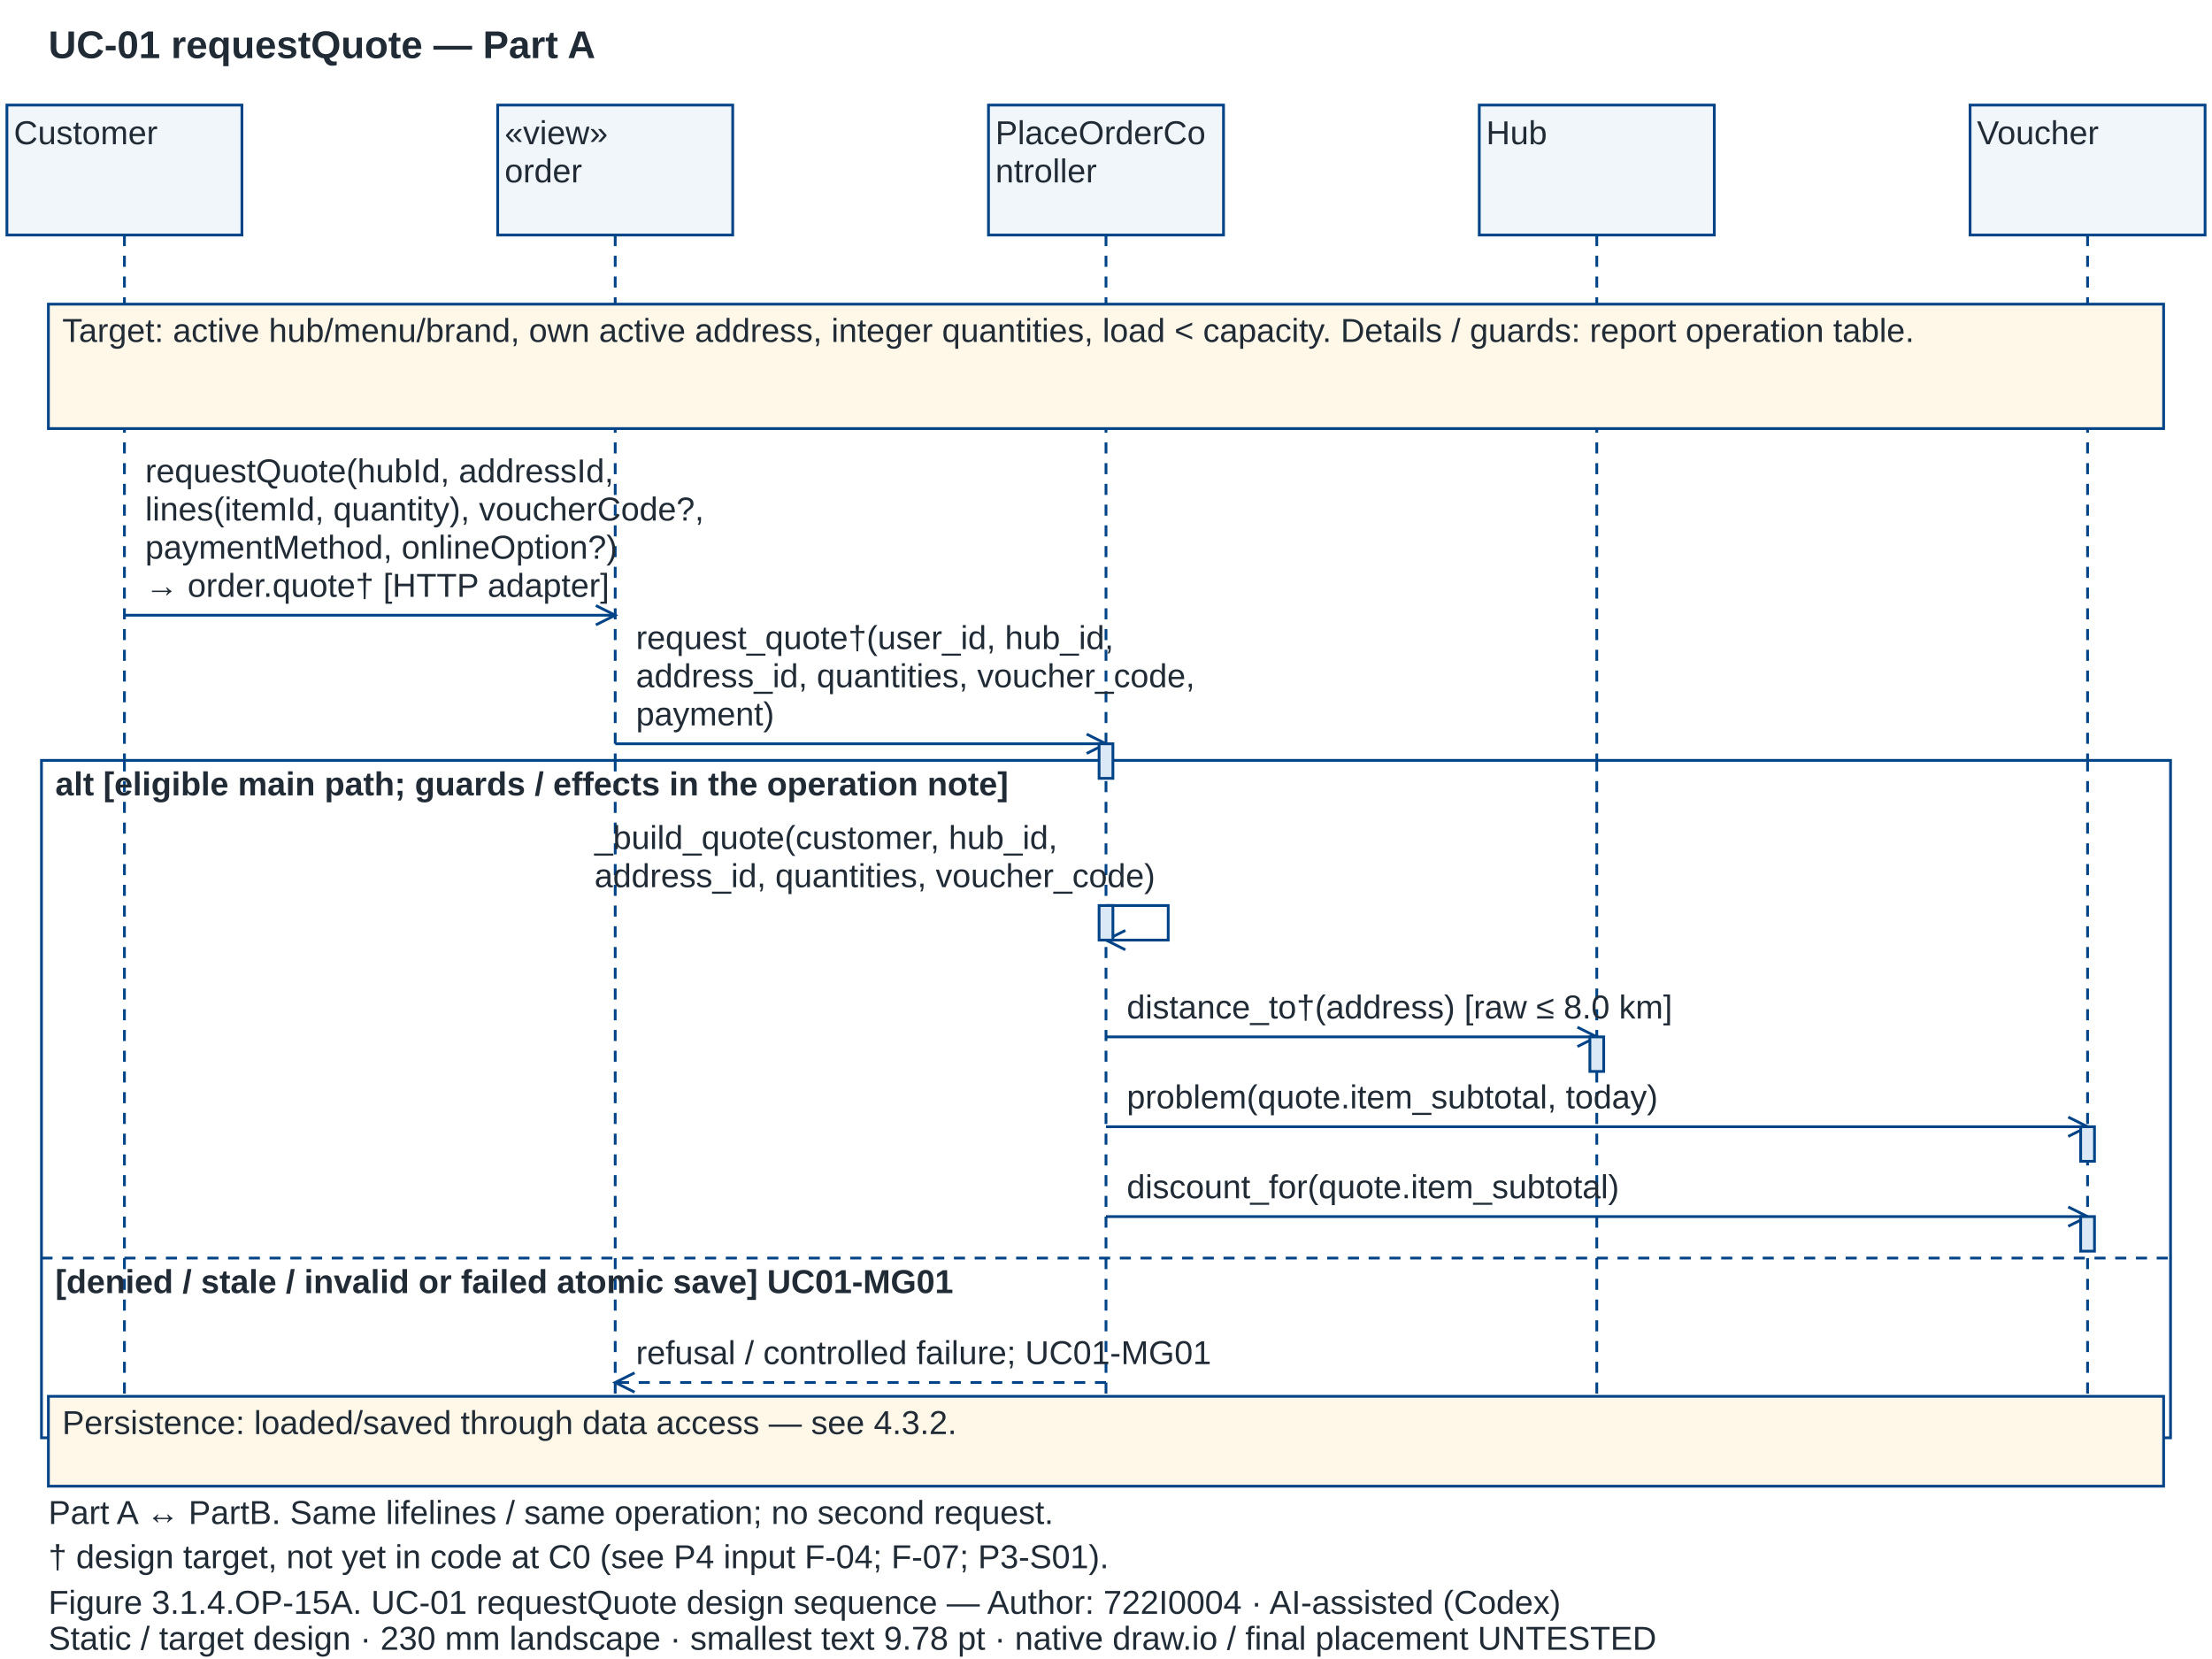
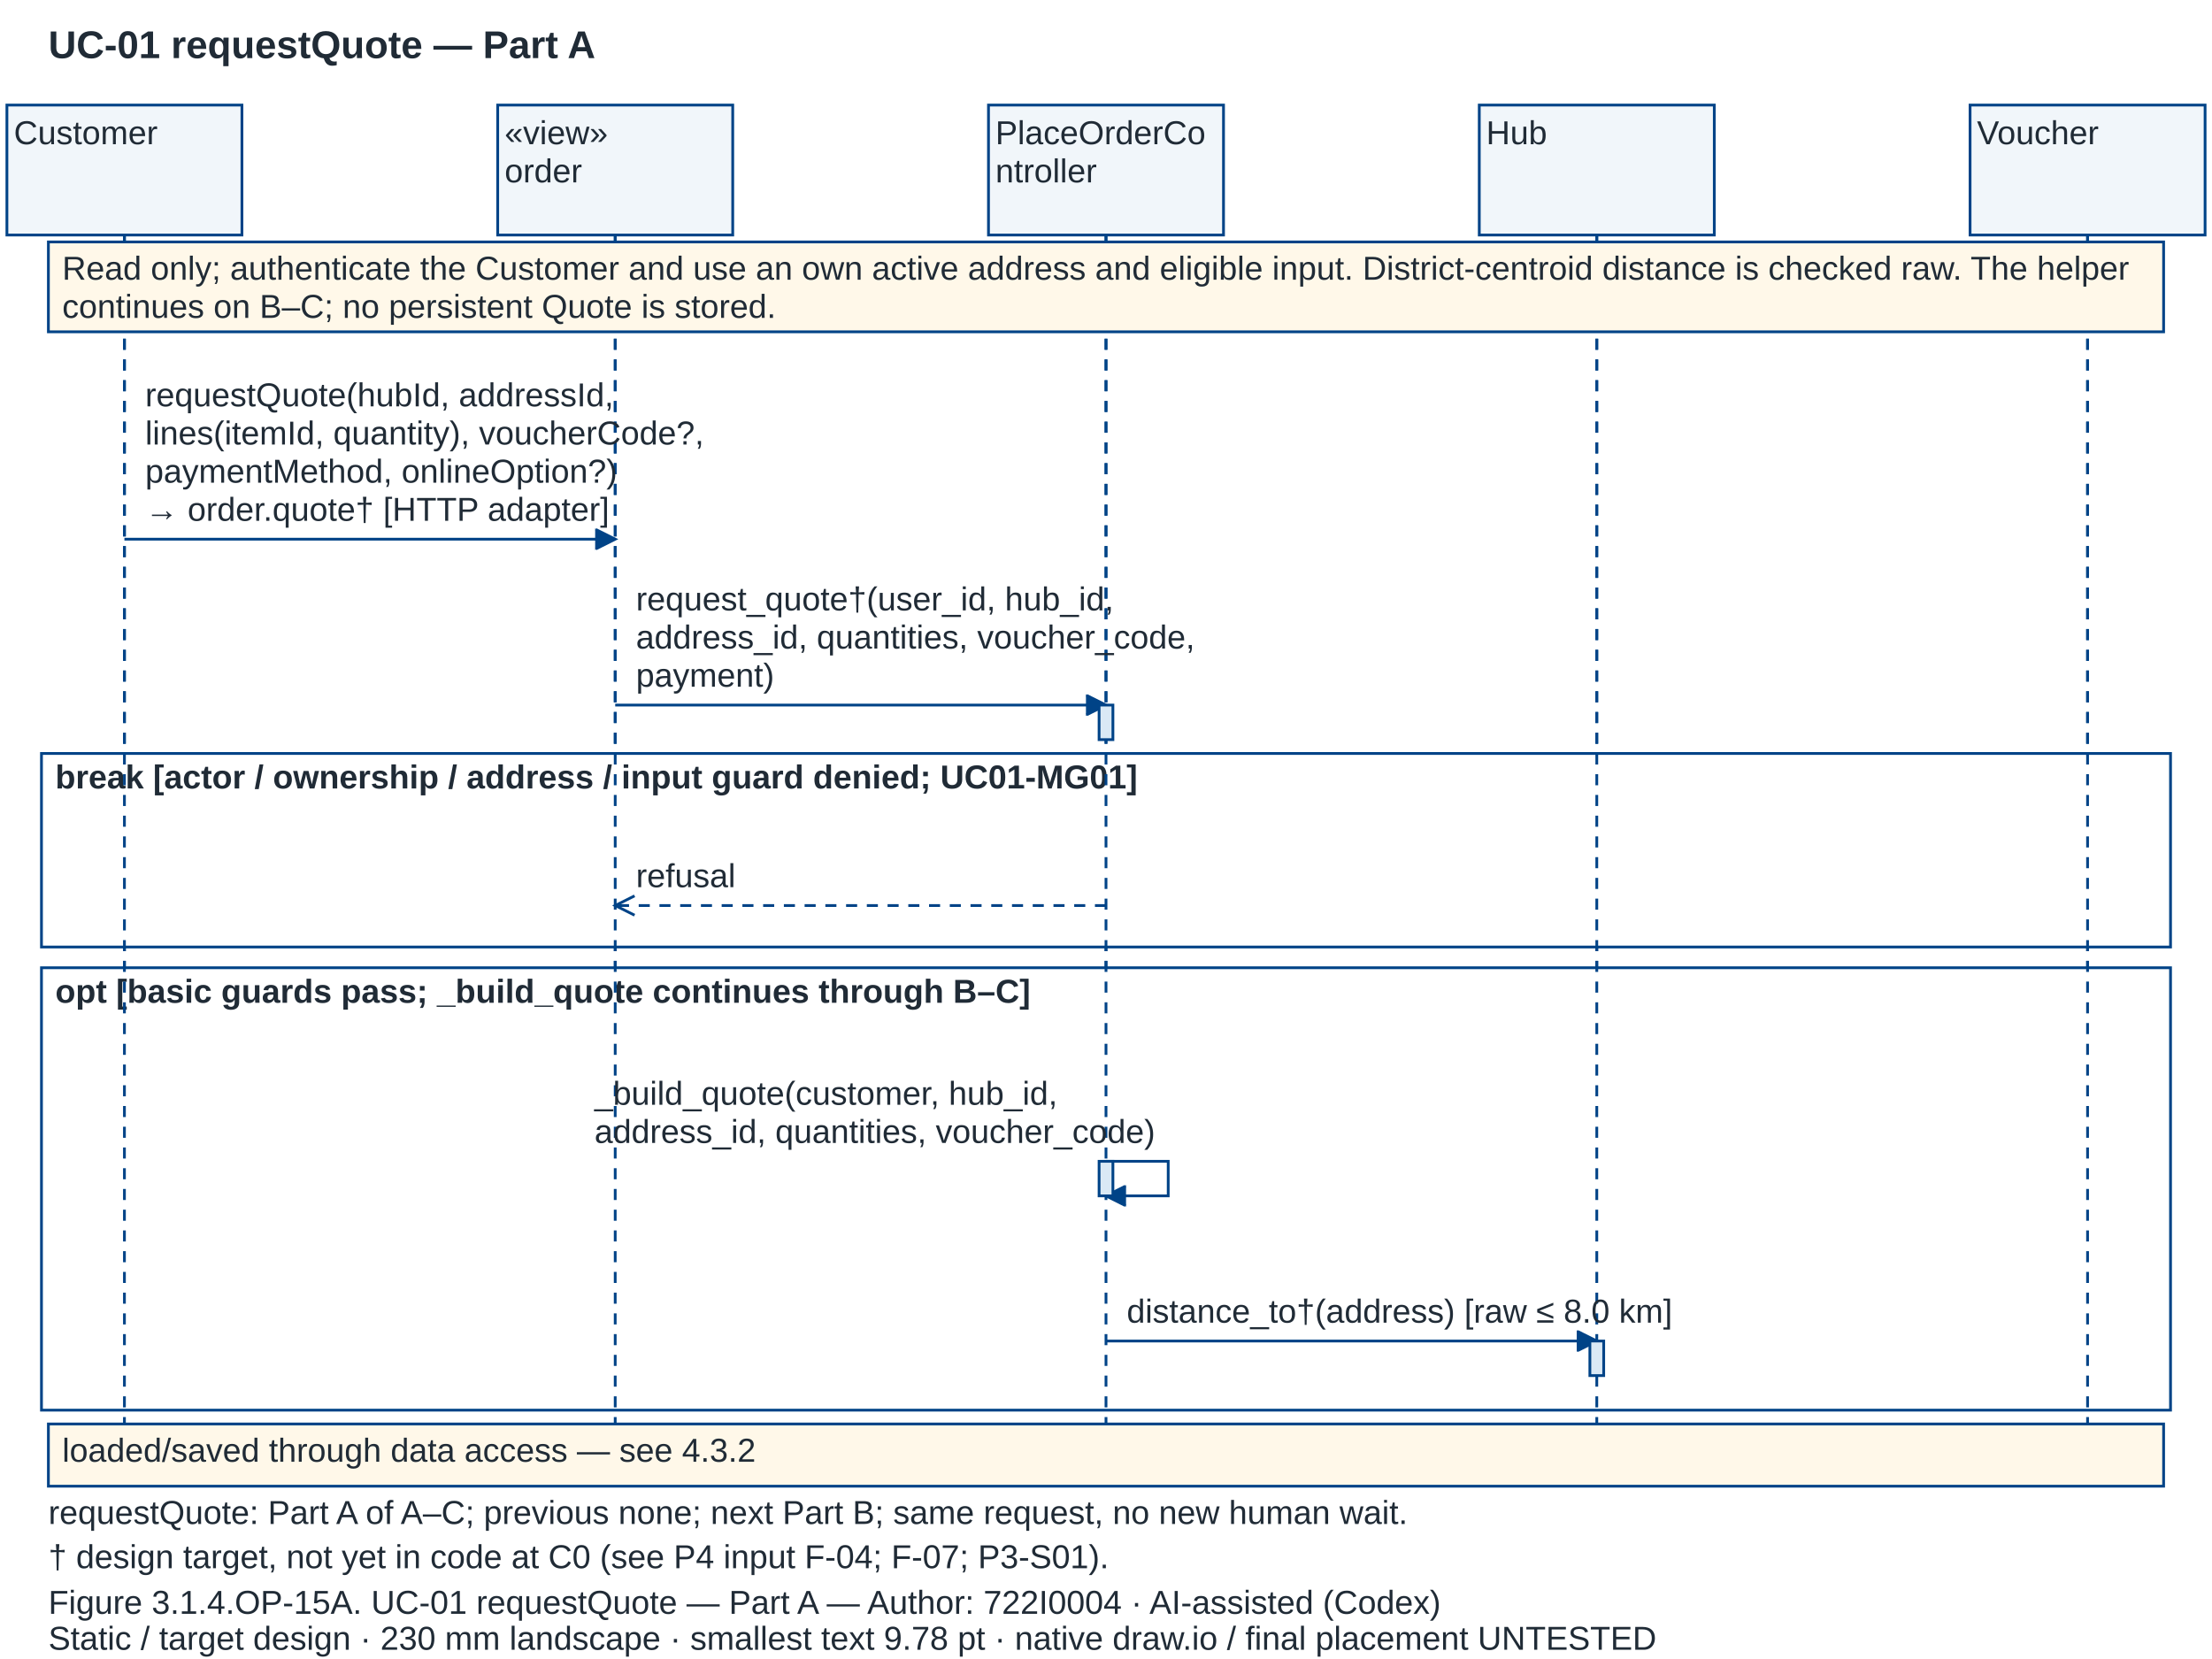
<svg xmlns="http://www.w3.org/2000/svg" width="1600" height="1200" viewBox="0 0 1600 1200">
  <rect width="100%" height="100%" fill="white" />
  <text x="35" y="42.04" font-family="Arial" font-size="28" font-weight="bold" fill="#202B36">UC-01 requestQuote — Part A</text>
  <rect x="5.0" y="76" width="170" height="94" fill="#F1F6FA" stroke="#004387" stroke-width="2" />
  <text x="10.0" y="104.32" font-family="Arial" font-size="24" font-weight="normal" fill="#202B36">Customer</text>
  <polyline points="90.0,170 90.0,1060" fill="none" stroke="#004387" stroke-width="2" stroke-dasharray="8 7" />
  <rect x="360.0" y="76" width="170" height="94" fill="#F1F6FA" stroke="#004387" stroke-width="2" />
  <text x="365.0" y="104.32" font-family="Arial" font-size="24" font-weight="normal" fill="#202B36">«view»</text>
  <text x="365.0" y="131.92" font-family="Arial" font-size="24" font-weight="normal" fill="#202B36">order</text>
  <polyline points="445.0,170 445.0,1060" fill="none" stroke="#004387" stroke-width="2" stroke-dasharray="8 7" />
  <rect x="715.0" y="76" width="170" height="94" fill="#F1F6FA" stroke="#004387" stroke-width="2" />
  <text x="720.0" y="104.32" font-family="Arial" font-size="24" font-weight="normal" fill="#202B36">PlaceOrderCo</text>
  <text x="720.0" y="131.92" font-family="Arial" font-size="24" font-weight="normal" fill="#202B36">ntroller</text>
  <polyline points="800.0,170 800.0,1060" fill="none" stroke="#004387" stroke-width="2" stroke-dasharray="8 7" />
  <rect x="1070.0" y="76" width="170" height="94" fill="#F1F6FA" stroke="#004387" stroke-width="2" />
  <text x="1075.0" y="104.32" font-family="Arial" font-size="24" font-weight="normal" fill="#202B36">Hub</text>
  <polyline points="1155.0,170 1155.0,1060" fill="none" stroke="#004387" stroke-width="2" stroke-dasharray="8 7" />
  <rect x="1425.0" y="76" width="170" height="94" fill="#F1F6FA" stroke="#004387" stroke-width="2" />
  <text x="1430.0" y="104.32" font-family="Arial" font-size="24" font-weight="normal" fill="#202B36">Voucher</text>
  <polyline points="1510.0,170 1510.0,1060" fill="none" stroke="#004387" stroke-width="2" stroke-dasharray="8 7" />
-   <rect x="30" y="550" width="1540" height="490" fill="white" stroke="#004387" stroke-width="2" />
-   <polyline points="90.0,550 90.0,1040" fill="none" stroke="#004387" stroke-width="2" stroke-dasharray="8 7" />
-   <polyline points="445.0,550 445.0,1040" fill="none" stroke="#004387" stroke-width="2" stroke-dasharray="8 7" />
-   <polyline points="800.0,550 800.0,1040" fill="none" stroke="#004387" stroke-width="2" stroke-dasharray="8 7" />
-   <polyline points="1155.0,550 1155.0,1040" fill="none" stroke="#004387" stroke-width="2" stroke-dasharray="8 7" />
-   <polyline points="1510.0,550 1510.0,1040" fill="none" stroke="#004387" stroke-width="2" stroke-dasharray="8 7" />
-   <text x="40" y="575.32" font-family="Arial" font-size="24" font-weight="bold" fill="#202B36">alt [eligible main path; guards / effects in the operation note]</text>
-   <polyline points="30,910 1570,910" fill="none" stroke="#004387" stroke-width="2" stroke-dasharray="8 7" />
-   <text x="40" y="935.32" font-family="Arial" font-size="24" font-weight="bold" fill="#202B36">[denied / stale / invalid or failed atomic save] UC01-MG01</text>
-   <rect x="35" y="220" width="1530" height="90" fill="#FFF8E9" stroke="#004387" stroke-width="2" />
-   <text x="45" y="247.32" font-family="Arial" font-size="24" font-weight="normal" fill="#202B36">Target: active hub/menu/brand, own active address, integer quantities, load &lt; capacity. Details / guards: report operation table.</text>
-   <rect x="35" y="1010" width="1530" height="65" fill="#FFF8E9" stroke="#004387" stroke-width="2" />
-   <text x="45" y="1037.32" font-family="Arial" font-size="24" font-weight="normal" fill="#202B36">Persistence: loaded/saved through data access — see 4.3.2.</text>
-   <polyline points="90.0,445 445.0,445" fill="none" stroke="#004387" stroke-width="2" />
-   <polyline points="431.0,452.0 445.0,445 431.0,438.0" fill="none" stroke="#004387" stroke-width="2" />
-   <text x="105.0" y="348.92" font-family="Arial" font-size="24" font-weight="normal" fill="#202B36">requestQuote(hubId, addressId,</text>
-   <text x="105.0" y="376.52" font-family="Arial" font-size="24" font-weight="normal" fill="#202B36">lines(itemId, quantity), voucherCode?,</text>
-   <text x="105.0" y="404.12" font-family="Arial" font-size="24" font-weight="normal" fill="#202B36">paymentMethod, onlineOption?)</text>
-   <text x="105.0" y="431.72" font-family="Arial" font-size="24" font-weight="normal" fill="#202B36">→ order.quote† [HTTP adapter]</text>
-   <polyline points="445.0,538 800.0,538" fill="none" stroke="#004387" stroke-width="2" />
-   <polyline points="786.0,545.0 800.0,538 786.0,531.0" fill="none" stroke="#004387" stroke-width="2" />
-   <text x="460.0" y="469.52" font-family="Arial" font-size="24" font-weight="normal" fill="#202B36">request_quote†(user_id, hub_id,</text>
-   <text x="460.0" y="497.12" font-family="Arial" font-size="24" font-weight="normal" fill="#202B36">address_id, quantities, voucher_code,</text>
-   <text x="460.0" y="524.72" font-family="Arial" font-size="24" font-weight="normal" fill="#202B36">payment)</text>
-   <rect x="795.0" y="538" width="10" height="25" fill="#DAE9F5" stroke="#004387" stroke-width="2" />
-   <polyline points="800.0,655 845.0,655 845.0,680 800.0,680" fill="none" stroke="#004387" stroke-width="2" />
-   <polyline points="814.0,673.0 800.0,680 814.0,687.0" fill="none" stroke="#004387" stroke-width="2" />
-   <text x="430.0" y="614.12" font-family="Arial" font-size="24" font-weight="normal" fill="#202B36">_build_quote(customer, hub_id,</text>
-   <text x="430.0" y="641.72" font-family="Arial" font-size="24" font-weight="normal" fill="#202B36">address_id, quantities, voucher_code)</text>
-   <rect x="795.0" y="655" width="10" height="25" fill="#DAE9F5" stroke="#004387" stroke-width="2" />
-   <polyline points="800.0,750 1155.0,750" fill="none" stroke="#004387" stroke-width="2" />
-   <polyline points="1141.0,757.0 1155.0,750 1141.0,743.0" fill="none" stroke="#004387" stroke-width="2" />
-   <text x="815.0" y="736.72" font-family="Arial" font-size="24" font-weight="normal" fill="#202B36">distance_to†(address) [raw ≤ 8.0 km]</text>
-   <rect x="1150.0" y="750" width="10" height="25" fill="#DAE9F5" stroke="#004387" stroke-width="2" />
-   <polyline points="800.0,815 1510.0,815" fill="none" stroke="#004387" stroke-width="2" />
-   <polyline points="1496.0,822.0 1510.0,815 1496.0,808.0" fill="none" stroke="#004387" stroke-width="2" />
-   <text x="815.0" y="801.72" font-family="Arial" font-size="24" font-weight="normal" fill="#202B36">problem(quote.item_subtotal, today)</text>
-   <rect x="1505.0" y="815" width="10" height="25" fill="#DAE9F5" stroke="#004387" stroke-width="2" />
-   <polyline points="800.0,880 1510.0,880" fill="none" stroke="#004387" stroke-width="2" />
-   <polyline points="1496.0,887.0 1510.0,880 1496.0,873.0" fill="none" stroke="#004387" stroke-width="2" />
-   <text x="815.0" y="866.72" font-family="Arial" font-size="24" font-weight="normal" fill="#202B36">discount_for(quote.item_subtotal)</text>
-   <rect x="1505.0" y="880" width="10" height="25" fill="#DAE9F5" stroke="#004387" stroke-width="2" />
-   <polyline points="800.0,1000 445.0,1000" fill="none" stroke="#004387" stroke-width="2" stroke-dasharray="8 7" />
-   <polyline points="459.0,993.0 445.0,1000 459.0,1007.0" fill="none" stroke="#004387" stroke-width="2" />
-   <text x="460.0" y="986.72" font-family="Arial" font-size="24" font-weight="normal" fill="#202B36">refusal / controlled failure; UC01-MG01</text>
-   <text x="35" y="1102.32" font-family="Arial" font-size="24" font-weight="normal" fill="#202B36">Part A ↔ PartB. Same lifelines / same operation; no second request.</text>
+   <rect x="30" y="545" width="1540" height="140" fill="white" stroke="#004387" stroke-width="2" />
+   <text x="40" y="570.32" font-family="Arial" font-size="24" font-weight="bold" fill="#202B36">break [actor / ownership / address / input guard denied; UC01-MG01]</text>
+   <rect x="30" y="700" width="1540" height="320" fill="white" stroke="#004387" stroke-width="2" />
+   <text x="40" y="725.32" font-family="Arial" font-size="24" font-weight="bold" fill="#202B36">opt [basic guards pass; _build_quote continues through B–C]</text>
+   <polyline points="90.0,170 90.0,1020" fill="none" stroke="#004387" stroke-width="2" stroke-dasharray="8 7" />
+   <polyline points="445.0,170 445.0,1020" fill="none" stroke="#004387" stroke-width="2" stroke-dasharray="8 7" />
+   <polyline points="800.0,170 800.0,1020" fill="none" stroke="#004387" stroke-width="2" stroke-dasharray="8 7" />
+   <polyline points="1155.0,170 1155.0,1020" fill="none" stroke="#004387" stroke-width="2" stroke-dasharray="8 7" />
+   <polyline points="1510.0,170 1510.0,1020" fill="none" stroke="#004387" stroke-width="2" stroke-dasharray="8 7" />
+   <rect x="35" y="175" width="1530" height="65" fill="#FFF8E9" stroke="#004387" stroke-width="2" />
+   <text x="45" y="202.32" font-family="Arial" font-size="24" font-weight="normal" fill="#202B36">Read only; authenticate the Customer and use an own active address and eligible input. District-centroid distance is checked raw. The helper</text>
+   <text x="45" y="229.92" font-family="Arial" font-size="24" font-weight="normal" fill="#202B36">continues on B–C; no persistent Quote is stored.</text>
+   <rect x="35" y="1030" width="1530" height="45" fill="#FFF8E9" stroke="#004387" stroke-width="2" />
+   <text x="45" y="1057.32" font-family="Arial" font-size="24" font-weight="normal" fill="#202B36">loaded/saved through data access — see 4.3.2</text>
+   <polyline points="90.0,390 445.0,390" fill="none" stroke="#004387" stroke-width="2" />
+   <polyline points="431.0,397.0 445.0,390 431.0,383.0" fill="none" stroke="#004387" stroke-width="2" />
+   <polygon data-message-arrow="filled-synchronous" points="431.0,397.0 445.0,390 431.0,383.0" fill="#004387" stroke="#004387" />
+   <text x="105.0" y="293.92" font-family="Arial" font-size="24" font-weight="normal" fill="#202B36">requestQuote(hubId, addressId,</text>
+   <text x="105.0" y="321.52" font-family="Arial" font-size="24" font-weight="normal" fill="#202B36">lines(itemId, quantity), voucherCode?,</text>
+   <text x="105.0" y="349.12" font-family="Arial" font-size="24" font-weight="normal" fill="#202B36">paymentMethod, onlineOption?)</text>
+   <text x="105.0" y="376.72" font-family="Arial" font-size="24" font-weight="normal" fill="#202B36">→ order.quote† [HTTP adapter]</text>
+   <polyline points="445.0,510 800.0,510" fill="none" stroke="#004387" stroke-width="2" />
+   <polyline points="786.0,517.0 800.0,510 786.0,503.0" fill="none" stroke="#004387" stroke-width="2" />
+   <polygon data-message-arrow="filled-synchronous" points="786.0,517.0 800.0,510 786.0,503.0" fill="#004387" stroke="#004387" />
+   <text x="460.0" y="441.52" font-family="Arial" font-size="24" font-weight="normal" fill="#202B36">request_quote†(user_id, hub_id,</text>
+   <text x="460.0" y="469.12" font-family="Arial" font-size="24" font-weight="normal" fill="#202B36">address_id, quantities, voucher_code,</text>
+   <text x="460.0" y="496.72" font-family="Arial" font-size="24" font-weight="normal" fill="#202B36">payment)</text>
+   <rect x="795.0" y="510" width="10" height="25" fill="#DAE9F5" stroke="#004387" stroke-width="2" />
+   <polyline points="800.0,655 445.0,655" fill="none" stroke="#004387" stroke-width="2" stroke-dasharray="8 7" />
+   <polyline points="459.0,648.0 445.0,655 459.0,662.0" fill="none" stroke="#004387" stroke-width="2" />
+   <text x="460.0" y="641.72" font-family="Arial" font-size="24" font-weight="normal" fill="#202B36">refusal</text>
+   <polyline points="800.0,840 845.0,840 845.0,865 800.0,865" fill="none" stroke="#004387" stroke-width="2" />
+   <polyline points="814.0,858.0 800.0,865 814.0,872.0" fill="none" stroke="#004387" stroke-width="2" />
+   <polygon data-message-arrow="filled-synchronous" points="814.0,858.0 800.0,865 814.0,872.0" fill="#004387" stroke="#004387" />
+   <text x="430.0" y="799.12" font-family="Arial" font-size="24" font-weight="normal" fill="#202B36">_build_quote(customer, hub_id,</text>
+   <text x="430.0" y="826.72" font-family="Arial" font-size="24" font-weight="normal" fill="#202B36">address_id, quantities, voucher_code)</text>
+   <rect x="795.0" y="840" width="10" height="25" fill="#DAE9F5" stroke="#004387" stroke-width="2" />
+   <polyline points="800.0,970 1155.0,970" fill="none" stroke="#004387" stroke-width="2" />
+   <polyline points="1141.0,977.0 1155.0,970 1141.0,963.0" fill="none" stroke="#004387" stroke-width="2" />
+   <polygon data-message-arrow="filled-synchronous" points="1141.0,977.0 1155.0,970 1141.0,963.0" fill="#004387" stroke="#004387" />
+   <text x="815.0" y="956.72" font-family="Arial" font-size="24" font-weight="normal" fill="#202B36">distance_to†(address) [raw ≤ 8.0 km]</text>
+   <rect x="1150.0" y="970" width="10" height="25" fill="#DAE9F5" stroke="#004387" stroke-width="2" />
+   <text x="35" y="1102.32" font-family="Arial" font-size="24" font-weight="normal" fill="#202B36">requestQuote: Part A of A–C; previous none; next Part B; same request, no new human wait.</text>
  <text x="35" y="1134.32" font-family="Arial" font-size="24" font-weight="normal" fill="#202B36">† design target, not yet in code at C0 (see P4 input F-04; F-07; P3-S01).</text>
-   <text x="35" y="1167.32" font-family="Arial" font-size="24" font-weight="normal" fill="#202B36">Figure 3.1.4.OP-15A. UC-01 requestQuote design sequence — Author: 722I0004 · AI-assisted (Codex)</text>
+   <text x="35" y="1167.32" font-family="Arial" font-size="24" font-weight="normal" fill="#202B36">Figure 3.1.4.OP-15A. UC-01 requestQuote — Part A — Author: 722I0004 · AI-assisted (Codex)</text>
  <text x="35" y="1193.32" font-family="Arial" font-size="24" font-weight="normal" fill="#202B36">Static / target design · 230 mm landscape · smallest text 9.78 pt · native draw.io / final placement UNTESTED</text>
</svg>
